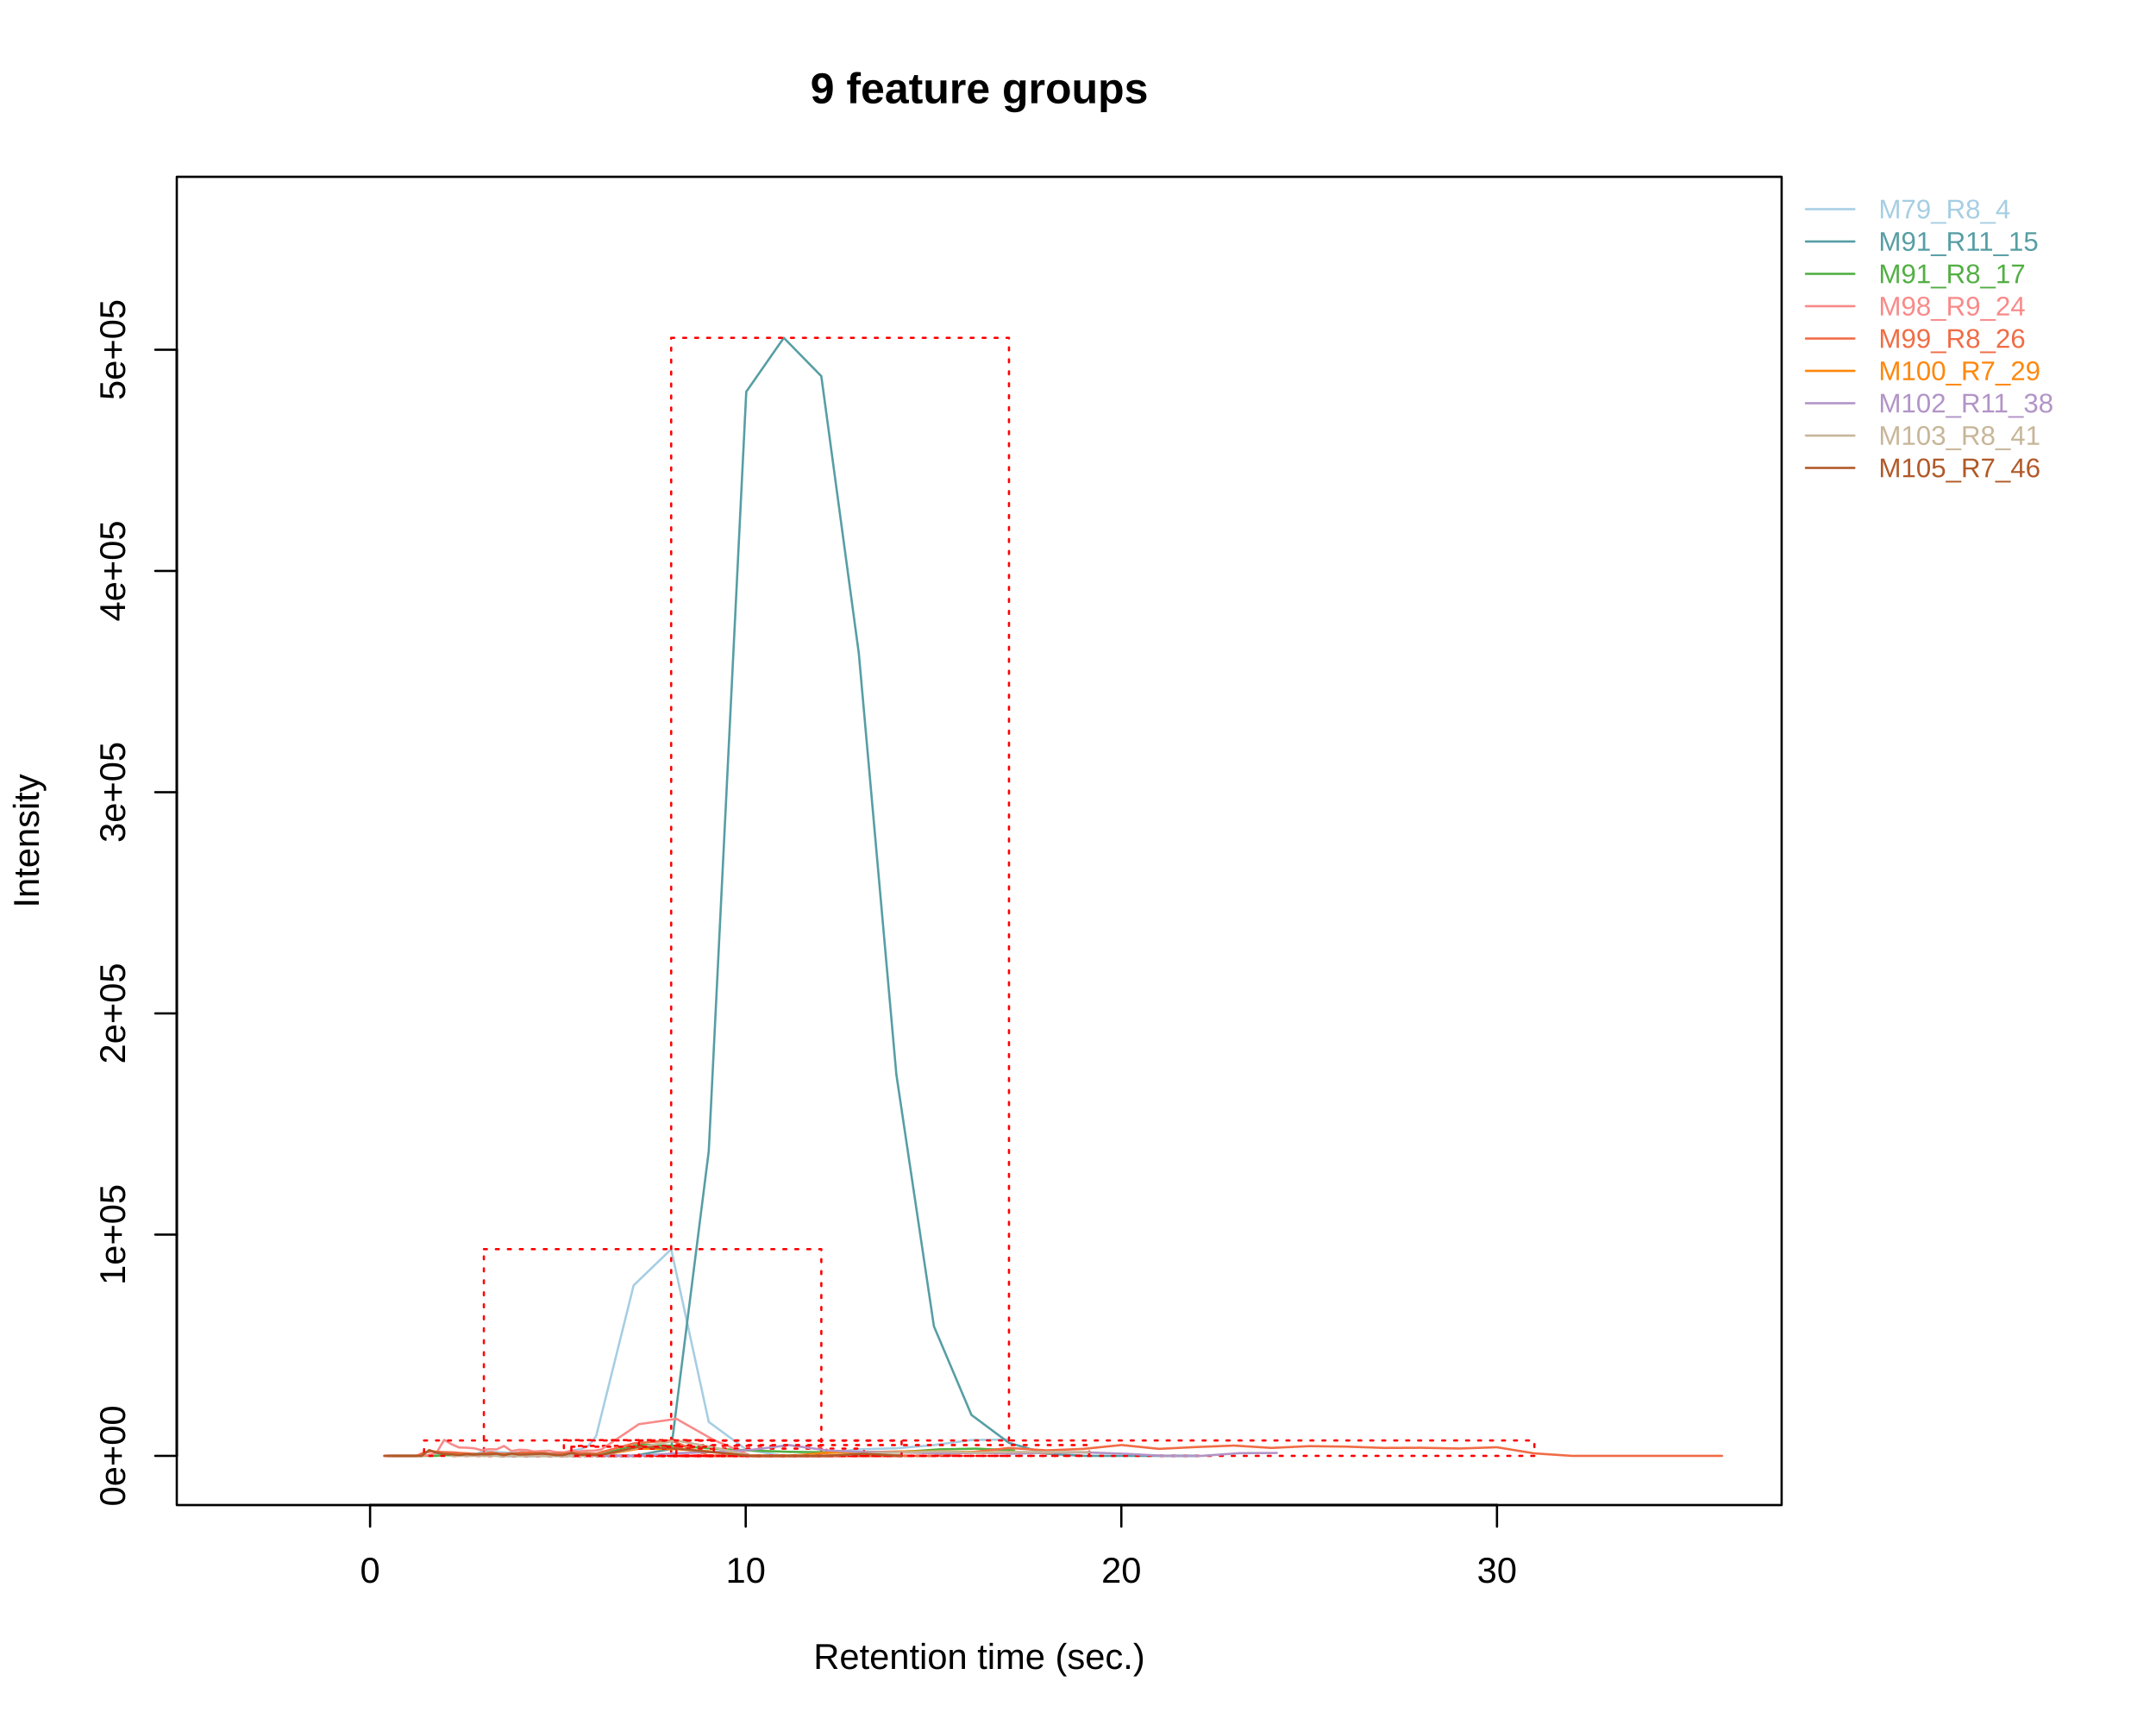
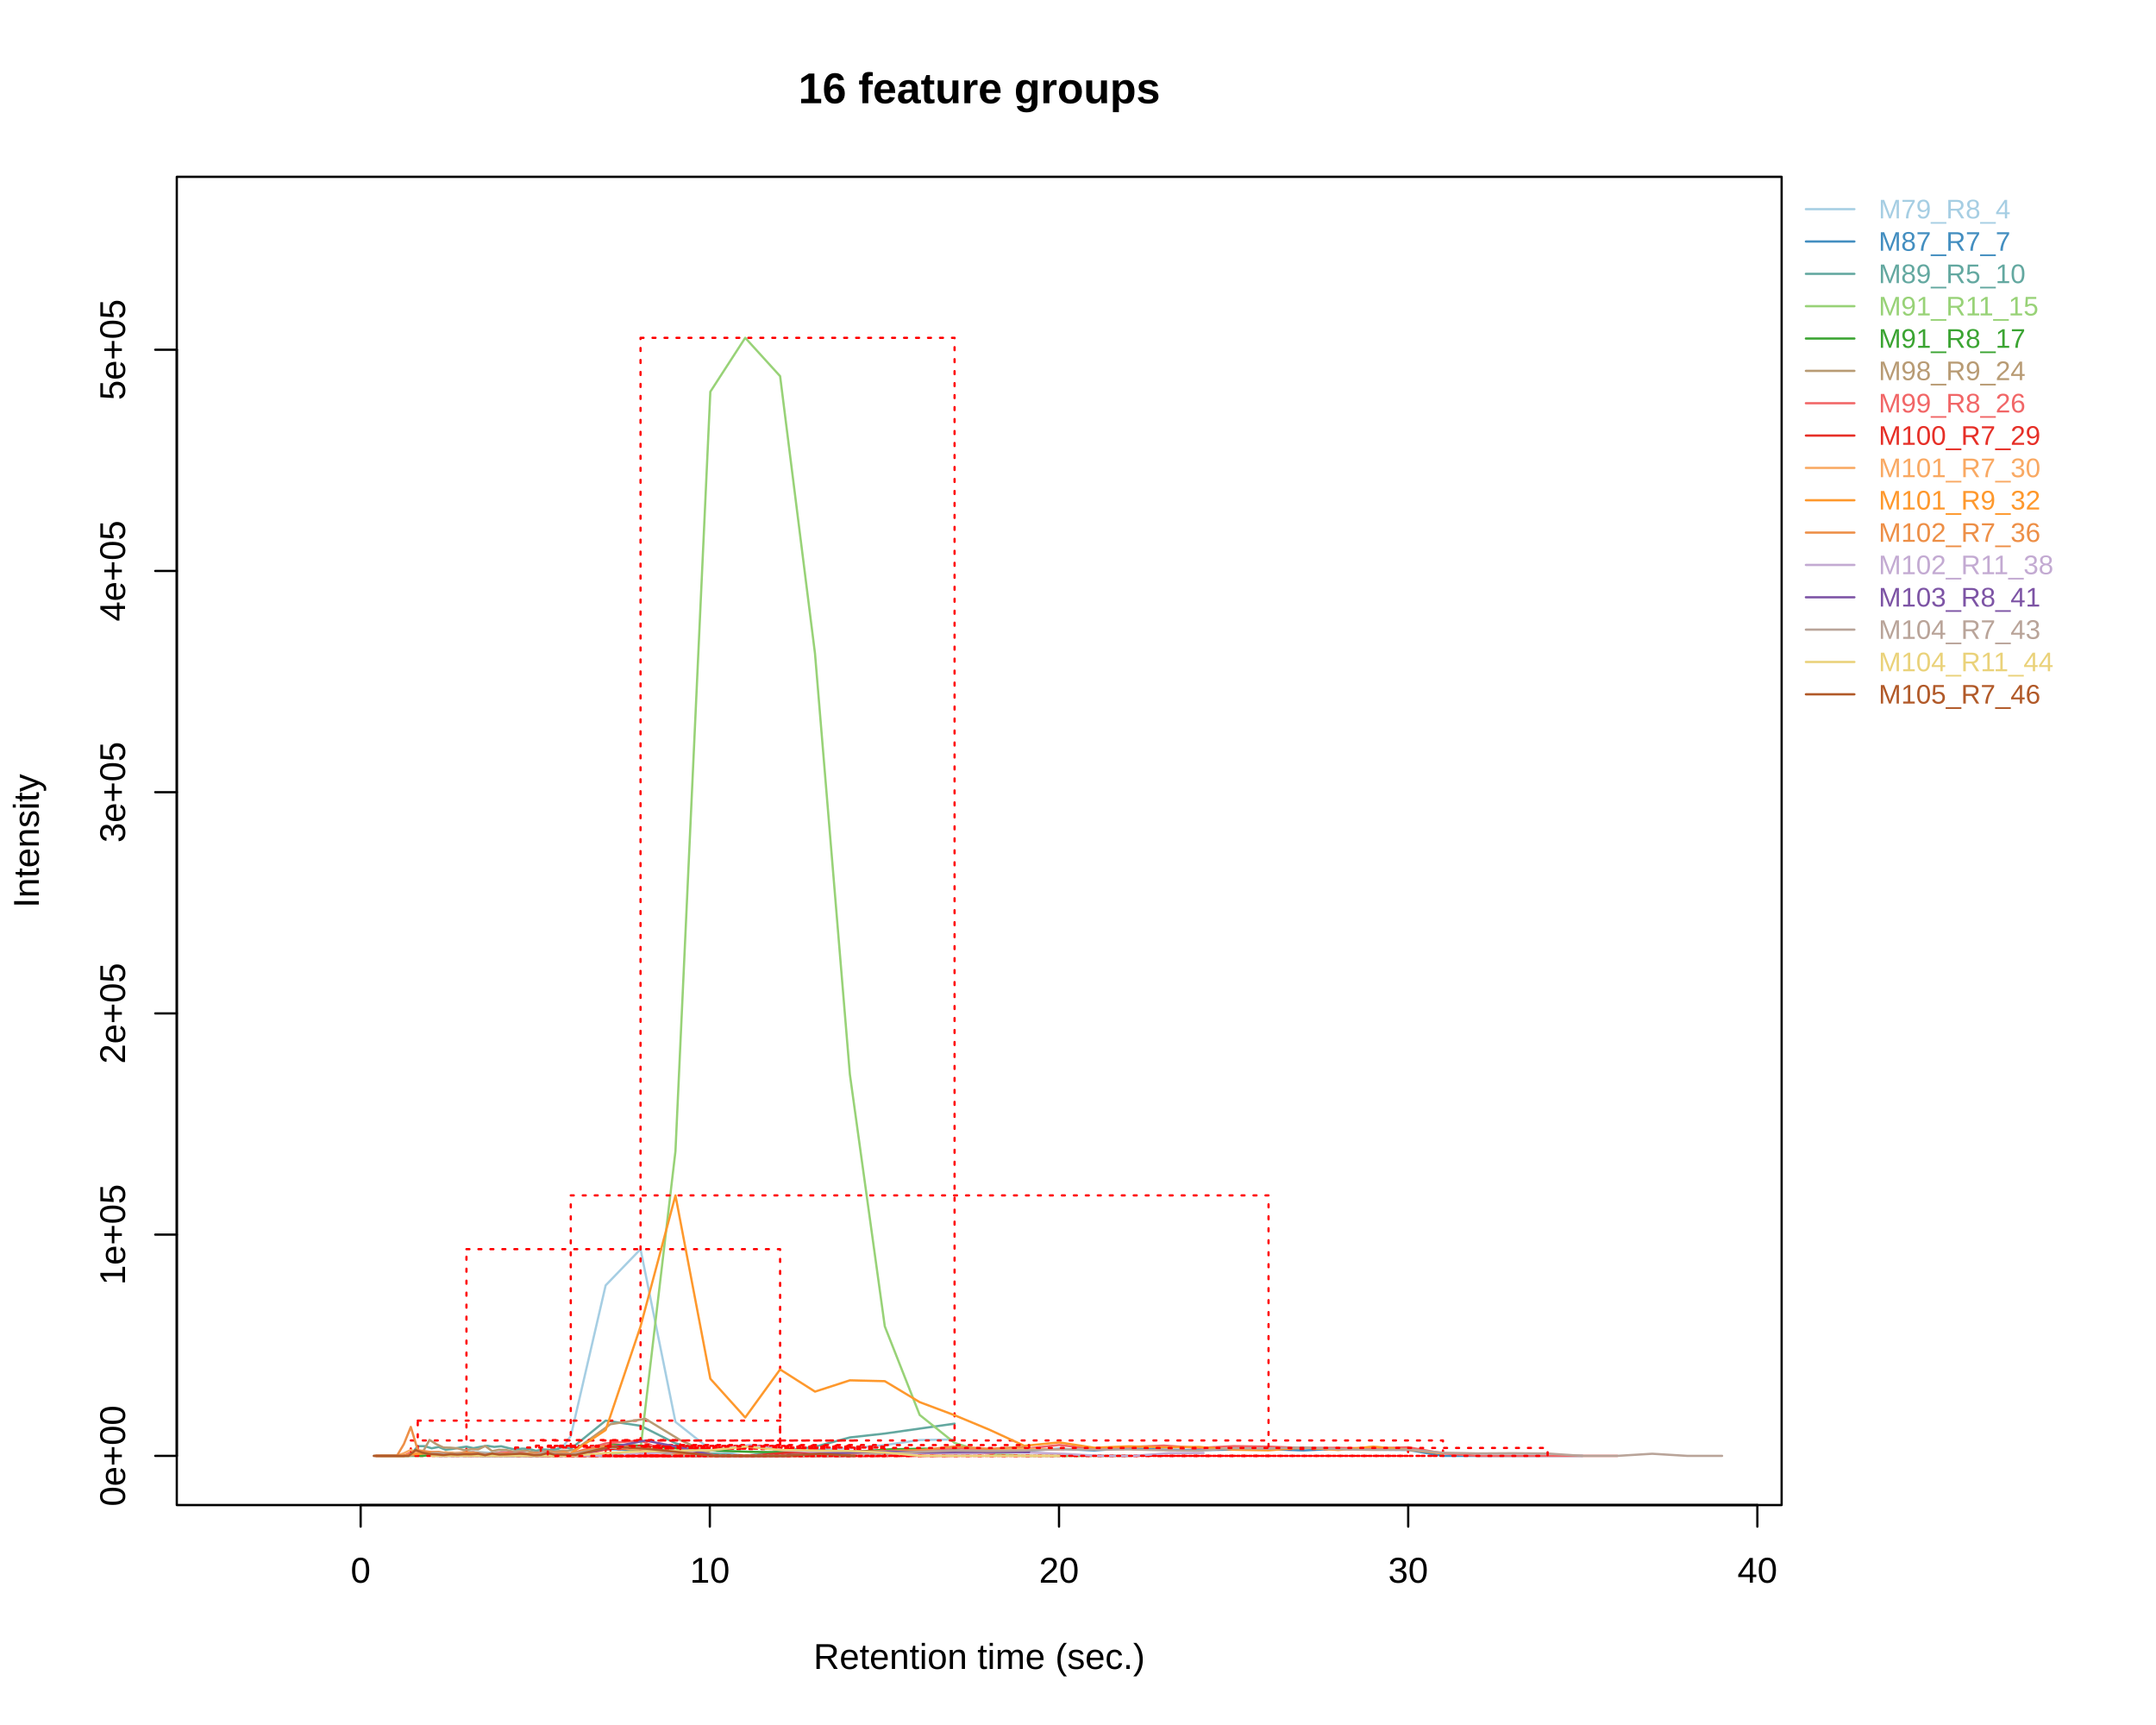
<svg xmlns="http://www.w3.org/2000/svg" viewBox="0 0 720.00 576.00">
  <defs>
    <style type="text/css">
    line, polyline, polygon, path, rect, circle {
      fill: none;
      stroke: #000000;
      stroke-linecap: round;
      stroke-linejoin: round;
      stroke-miterlimit: 10.00;
    }
  </style>
  </defs>
  <rect width="100%" height="100%" style="stroke: none; fill: #FFFFFF;" />
-   <line x1="123.59" y1="502.56" x2="499.92" y2="502.56" style="stroke-width: 0.75;" />
-   <line x1="123.59" y1="502.56" x2="123.59" y2="509.76" style="stroke-width: 0.75;" />
-   <line x1="249.03" y1="502.56" x2="249.03" y2="509.76" style="stroke-width: 0.75;" />
-   <line x1="374.47" y1="502.56" x2="374.47" y2="509.76" style="stroke-width: 0.75;" />
-   <line x1="499.92" y1="502.56" x2="499.92" y2="509.76" style="stroke-width: 0.75;" />
-   <text x="120.25" y="528.48" style="font-size: 12.00px; font-family: Liberation Sans;" textLength="6.67px" lengthAdjust="spacingAndGlyphs">0</text>
-   <text x="242.36" y="528.48" style="font-size: 12.00px; font-family: Liberation Sans;" textLength="13.34px" lengthAdjust="spacingAndGlyphs">10</text>
-   <text x="367.80" y="528.48" style="font-size: 12.00px; font-family: Liberation Sans;" textLength="13.34px" lengthAdjust="spacingAndGlyphs">20</text>
-   <text x="493.24" y="528.48" style="font-size: 12.00px; font-family: Liberation Sans;" textLength="13.34px" lengthAdjust="spacingAndGlyphs">30</text>
+   <line x1="120.44" y1="502.56" x2="586.87" y2="502.56" style="stroke-width: 0.75;" />
+   <line x1="120.44" y1="502.56" x2="120.44" y2="509.76" style="stroke-width: 0.75;" />
+   <line x1="237.05" y1="502.56" x2="237.05" y2="509.76" style="stroke-width: 0.75;" />
+   <line x1="353.66" y1="502.56" x2="353.66" y2="509.76" style="stroke-width: 0.75;" />
+   <line x1="470.27" y1="502.56" x2="470.27" y2="509.76" style="stroke-width: 0.75;" />
+   <line x1="586.87" y1="502.56" x2="586.87" y2="509.76" style="stroke-width: 0.75;" />
+   <text x="117.10" y="528.48" style="font-size: 12.00px; font-family: Liberation Sans;" textLength="6.67px" lengthAdjust="spacingAndGlyphs">0</text>
+   <text x="230.37" y="528.48" style="font-size: 12.00px; font-family: Liberation Sans;" textLength="13.34px" lengthAdjust="spacingAndGlyphs">10</text>
+   <text x="346.98" y="528.48" style="font-size: 12.00px; font-family: Liberation Sans;" textLength="13.34px" lengthAdjust="spacingAndGlyphs">20</text>
+   <text x="463.59" y="528.48" style="font-size: 12.00px; font-family: Liberation Sans;" textLength="13.34px" lengthAdjust="spacingAndGlyphs">30</text>
+   <text x="580.20" y="528.48" style="font-size: 12.00px; font-family: Liberation Sans;" textLength="13.34px" lengthAdjust="spacingAndGlyphs">40</text>
  <line x1="59.04" y1="486.13" x2="59.04" y2="116.78" style="stroke-width: 0.75;" />
  <line x1="59.04" y1="486.13" x2="51.84" y2="486.13" style="stroke-width: 0.75;" />
  <line x1="59.04" y1="412.26" x2="51.84" y2="412.26" style="stroke-width: 0.75;" />
  <line x1="59.04" y1="338.39" x2="51.84" y2="338.39" style="stroke-width: 0.75;" />
  <line x1="59.04" y1="264.52" x2="51.84" y2="264.52" style="stroke-width: 0.75;" />
  <line x1="59.04" y1="190.65" x2="51.84" y2="190.65" style="stroke-width: 0.75;" />
  <line x1="59.04" y1="116.78" x2="51.84" y2="116.78" style="stroke-width: 0.75;" />
  <text transform="translate(41.76,502.98) rotate(-90)" style="font-size: 12.00px; font-family: Liberation Sans;" textLength="33.70px" lengthAdjust="spacingAndGlyphs">0e+00</text>
  <text transform="translate(41.76,429.11) rotate(-90)" style="font-size: 12.00px; font-family: Liberation Sans;" textLength="33.70px" lengthAdjust="spacingAndGlyphs">1e+05</text>
  <text transform="translate(41.76,355.24) rotate(-90)" style="font-size: 12.00px; font-family: Liberation Sans;" textLength="33.70px" lengthAdjust="spacingAndGlyphs">2e+05</text>
  <text transform="translate(41.76,281.37) rotate(-90)" style="font-size: 12.00px; font-family: Liberation Sans;" textLength="33.70px" lengthAdjust="spacingAndGlyphs">3e+05</text>
  <text transform="translate(41.76,207.50) rotate(-90)" style="font-size: 12.00px; font-family: Liberation Sans;" textLength="33.70px" lengthAdjust="spacingAndGlyphs">4e+05</text>
  <text transform="translate(41.76,133.63) rotate(-90)" style="font-size: 12.00px; font-family: Liberation Sans;" textLength="33.70px" lengthAdjust="spacingAndGlyphs">5e+05</text>
  <polyline points="59.04,502.56 594.98,502.56 594.98,59.04 59.04,59.04 59.04,502.56 " style="stroke-width: 0.75;" />
  <defs>
    <clipPath id="cpMC4wMHw2MjUuMjJ8NTc2LjAwfDAuMDA=">
      <rect x="0.00" y="0.00" width="625.22" height="576.00" />
    </clipPath>
  </defs>
  <g clip-path="url(#cpMC4wMHw2MjUuMjJ8NTc2LjAwfDAuMDA=)">
-     <text x="270.63" y="34.47" style="font-size: 14.40px; font-weight: bold; font-family: Liberation Sans;" textLength="112.77px" lengthAdjust="spacingAndGlyphs">9 feature groups</text>
+     <text x="266.63" y="34.47" style="font-size: 14.40px; font-weight: bold; font-family: Liberation Sans;" textLength="120.77px" lengthAdjust="spacingAndGlyphs">16 feature groups</text>
  </g>
  <g clip-path="url(#cpMC4wMHw2MjUuMjJ8NTc2LjAwfDAuMDA=)">
    <text x="271.67" y="557.28" style="font-size: 12.00px; font-family: Liberation Sans;" textLength="110.69px" lengthAdjust="spacingAndGlyphs">Retention time (sec.)</text>
  </g>
  <g clip-path="url(#cpMC4wMHw2MjUuMjJ8NTc2LjAwfDAuMDA=)">
    <text transform="translate(12.96,303.14) rotate(-90)" style="font-size: 12.00px; font-family: Liberation Sans;" textLength="44.67px" lengthAdjust="spacingAndGlyphs">Intensity</text>
  </g>
  <defs>
    <clipPath id="cpNTkuMDR8NTk0Ljk4fDUwMi41Nnw1OS4wNA==">
      <rect x="59.04" y="59.04" width="535.94" height="443.52" />
    </clipPath>
  </defs>
-   <polyline points="129.12,486.13 139.12,486.13 141.61,485.86 144.11,485.78 146.60,485.77 149.10,485.72 151.61,485.95 154.11,485.56 156.60,485.87 159.10,485.42 161.59,484.53 164.10,484.85 166.60,484.91 169.10,485.03 171.59,485.19 174.09,484.83 176.60,485.01 179.09,485.19 181.59,484.98 184.09,485.42 186.58,485.46 189.08,485.06 191.58,484.25 194.08,483.87 196.58,482.68 199.08,479.55 211.61,429.20 224.14,417.12 236.69,474.80 249.22,484.03 261.75,486.13 274.28,485.33 286.81,483.94 299.34,483.61 311.89,482.53 324.42,480.85 336.95,480.65 " style="stroke-width: 0.75; stroke: #A6CEE3;" clip-path="url(#cpNTkuMDR8NTk0Ljk4fDUwMi41Nnw1OS4wNA==)" />
-   <rect x="161.59" y="417.12" width="112.69" height="69.01" style="stroke-width: 0.75; stroke: #FF0000; stroke-dasharray: 1.00,3.00;" clip-path="url(#cpNTkuMDR8NTk0Ljk4fDUwMi41Nnw1OS4wNA==)" />
-   <polyline points="161.59,486.13 164.10,485.98 166.60,486.13 194.08,486.13 196.58,485.98 199.08,486.13 211.61,486.13 224.14,483.83 236.69,384.39 249.22,130.80 261.75,112.80 274.28,125.61 286.81,218.23 299.34,358.76 311.89,442.89 324.42,472.47 336.95,481.80 349.48,485.40 362.02,486.13 399.61,486.13 " style="stroke-width: 0.75; stroke: #569EA4;" clip-path="url(#cpNTkuMDR8NTk0Ljk4fDUwMi41Nnw1OS4wNA==)" />
-   <rect x="224.14" y="112.80" width="112.81" height="373.33" style="stroke-width: 0.75; stroke: #FF0000; stroke-dasharray: 1.00,3.00;" clip-path="url(#cpNTkuMDR8NTk0Ljk4fDUwMi41Nnw1OS4wNA==)" />
-   <polyline points="130.84,486.13 145.83,486.13 148.34,485.88 150.83,485.91 153.33,485.75 155.82,485.87 158.32,485.47 160.82,485.65 163.31,485.82 165.82,485.90 168.32,485.72 170.81,485.46 173.32,485.77 175.82,485.57 178.32,485.60 180.81,485.71 183.32,485.55 185.82,485.62 188.31,485.44 190.81,485.48 193.31,485.35 195.80,485.18 198.30,485.40 200.80,485.50 213.34,482.40 225.87,482.80 238.40,483.75 250.95,484.37 263.48,484.78 276.01,484.94 288.54,484.95 301.08,484.85 313.61,483.96 326.14,483.73 338.68,484.29 " style="stroke-width: 0.75; stroke: #52AF43;" clip-path="url(#cpNTkuMDR8NTk0Ljk4fDUwMi41Nnw1OS4wNA==)" />
-   <rect x="193.31" y="482.80" width="82.71" height="3.33" style="stroke-width: 0.75; stroke: #FF0000; stroke-dasharray: 1.00,3.00;" clip-path="url(#cpNTkuMDR8NTk0Ljk4fDUwMi41Nnw1OS4wNA==)" />
-   <polyline points="128.34,486.13 140.83,486.13 143.33,485.92 145.83,485.01 148.34,480.80 150.83,482.26 153.33,483.35 155.82,483.40 158.32,483.61 160.82,484.23 163.31,483.91 165.82,483.97 168.32,482.83 170.81,484.54 173.32,484.09 175.82,484.17 178.32,484.67 180.81,484.53 183.32,484.42 185.82,484.91 188.31,484.98 190.81,484.39 193.31,484.72 195.80,484.37 198.30,484.42 200.80,484.01 213.34,475.56 225.87,473.76 238.40,480.87 250.95,486.13 301.08,486.13 " style="stroke-width: 0.75; stroke: #F88A89;" clip-path="url(#cpNTkuMDR8NTk0Ljk4fDUwMi41Nnw1OS4wNA==)" />
-   <rect x="188.31" y="480.87" width="50.09" height="5.26" style="stroke-width: 0.75; stroke: #FF0000; stroke-dasharray: 1.00,3.00;" clip-path="url(#cpNTkuMDR8NTk0Ljk4fDUwMi41Nnw1OS4wNA==)" />
-   <polyline points="129.12,486.13 139.12,486.13 141.61,485.00 144.11,484.65 146.60,484.83 149.10,484.91 151.61,484.99 154.11,485.19 156.60,485.31 159.10,485.58 161.59,485.32 164.10,484.94 166.60,485.42 169.10,485.44 171.59,485.34 174.09,484.98 176.60,485.00 179.09,485.11 181.59,485.11 184.09,485.49 186.58,485.25 189.08,485.32 191.58,485.07 194.08,485.30 196.58,485.29 199.08,485.38 211.61,481.98 224.14,480.99 236.69,486.13 311.89,486.13 324.42,484.91 336.95,483.50 349.48,484.30 362.02,483.79 374.55,482.51 387.08,483.80 399.61,483.18 412.14,482.70 424.67,483.48 437.22,482.89 449.75,483.05 462.28,483.48 474.81,483.43 487.35,483.67 499.88,483.26 512.41,485.30 524.94,486.13 575.07,486.13 " style="stroke-width: 0.75; stroke: #F06C45;" clip-path="url(#cpNTkuMDR8NTk0Ljk4fDUwMi41Nnw1OS4wNA==)" />
-   <rect x="141.61" y="480.99" width="370.80" height="5.15" style="stroke-width: 0.75; stroke: #FF0000; stroke-dasharray: 1.00,3.00;" clip-path="url(#cpNTkuMDR8NTk0Ljk4fDUwMi41Nnw1OS4wNA==)" />
-   <polyline points="150.83,485.73 153.33,485.76 155.82,485.90 158.32,485.86 160.82,485.93 163.31,485.83 165.82,485.76 168.32,485.73 170.81,485.89 173.32,485.82 175.82,485.99 178.32,485.92 180.81,485.91 183.32,486.13 185.82,485.91 188.31,485.99 190.81,486.00 193.31,486.13 195.80,485.98 198.30,485.84 200.80,485.92 213.34,483.72 225.87,483.91 238.40,484.71 250.95,486.13 263.48,486.13 276.01,485.13 288.54,484.90 301.08,484.65 313.61,484.62 326.14,484.92 338.68,484.95 351.22,485.26 " style="stroke-width: 0.75; stroke: #FE870D;" clip-path="url(#cpNTkuMDR8NTk0Ljk4fDUwMi41Nnw1OS4wNA==)" />
-   <rect x="213.34" y="483.72" width="75.20" height="2.41" style="stroke-width: 0.75; stroke: #FF0000; stroke-dasharray: 1.00,3.00;" clip-path="url(#cpNTkuMDR8NTk0Ljk4fDUwMi41Nnw1OS4wNA==)" />
-   <polyline points="163.31,485.96 165.82,485.93 168.32,486.13 170.81,486.13 173.32,485.85 175.82,486.13 178.32,486.13 180.81,486.00 183.32,486.13 185.82,485.86 188.31,485.89 190.81,485.92 193.31,485.97 195.80,486.13 198.30,485.91 200.80,485.98 213.34,486.13 225.87,485.26 238.40,484.80 250.95,484.13 263.48,482.53 276.01,484.30 288.54,484.88 301.08,484.95 313.61,485.32 326.14,485.10 338.68,485.43 351.22,485.06 363.75,485.01 376.28,485.47 388.81,486.13 401.34,486.13 413.89,485.24 426.41,485.16 " style="stroke-width: 0.75; stroke: #B294C7;" clip-path="url(#cpNTkuMDR8NTk0Ljk4fDUwMi41Nnw1OS4wNA==)" />
-   <rect x="225.87" y="482.53" width="137.87" height="3.60" style="stroke-width: 0.75; stroke: #FF0000; stroke-dasharray: 1.00,3.00;" clip-path="url(#cpNTkuMDR8NTk0Ljk4fDUwMi41Nnw1OS4wNA==)" />
-   <polyline points="150.83,486.13 190.81,486.13 193.31,485.96 195.80,486.13 198.30,485.89 200.80,485.86 213.34,483.29 225.87,481.02 238.40,483.34 250.95,486.13 276.01,486.13 288.54,485.39 301.08,485.02 313.61,484.68 326.14,485.06 338.68,484.85 351.22,484.86 363.75,484.88 " style="stroke-width: 0.75; stroke: #C7B699;" clip-path="url(#cpNTkuMDR8NTk0Ljk4fDUwMi41Nnw1OS4wNA==)" />
-   <rect x="213.34" y="481.02" width="87.74" height="5.12" style="stroke-width: 0.75; stroke: #FF0000; stroke-dasharray: 1.00,3.00;" clip-path="url(#cpNTkuMDR8NTk0Ljk4fDUwMi41Nnw1OS4wNA==)" />
-   <polyline points="128.34,486.13 140.83,486.13 143.33,484.20 145.83,485.07 148.34,485.53 150.83,485.64 153.33,485.85 155.82,485.60 158.32,485.72 160.82,485.59 163.31,485.62 165.82,485.43 168.32,485.89 170.81,485.36 173.32,485.70 175.82,485.64 178.32,485.52 180.81,485.41 183.32,485.56 185.82,485.91 188.31,485.82 190.81,485.16 193.31,485.77 195.80,485.73 198.30,485.78 200.80,485.82 213.34,483.08 225.87,483.70 238.40,484.95 250.95,486.13 276.01,486.13 288.54,485.43 301.08,486.13 " style="stroke-width: 0.75; stroke: #B15928;" clip-path="url(#cpNTkuMDR8NTk0Ljk4fDUwMi41Nnw1OS4wNA==)" />
-   <rect x="190.81" y="483.08" width="47.59" height="3.05" style="stroke-width: 0.75; stroke: #FF0000; stroke-dasharray: 1.00,3.00;" clip-path="url(#cpNTkuMDR8NTk0Ljk4fDUwMi41Nnw1OS4wNA==)" />
+   <polyline points="125.58,486.13 134.87,486.13 137.19,485.86 139.51,485.78 141.84,485.77 144.16,485.72 146.49,485.95 148.81,485.56 151.13,485.87 153.45,485.42 155.77,484.53 158.10,484.85 160.42,484.91 162.74,485.03 165.06,485.19 167.38,484.83 169.72,485.01 172.04,485.19 174.36,484.98 176.68,485.42 179.00,485.46 181.32,485.06 183.64,484.25 185.97,483.87 188.29,482.68 190.61,479.55 202.26,429.20 213.91,417.12 225.57,474.80 237.22,484.03 248.87,486.13 260.52,485.33 272.17,483.94 283.82,483.61 295.48,482.53 307.13,480.85 318.78,480.65 " style="stroke-width: 0.75; stroke: #A6CEE3;" clip-path="url(#cpNTkuMDR8NTk0Ljk4fDUwMi41Nnw1OS4wNA==)" />
+   <rect x="155.77" y="417.12" width="104.75" height="69.01" style="stroke-width: 0.75; stroke: #FF0000; stroke-dasharray: 1.00,3.00;" clip-path="url(#cpNTkuMDR8NTk0Ljk4fDUwMi41Nnw1OS4wNA==)" />
+   <polyline points="144.16,485.50 146.49,485.72 148.81,485.39 151.13,485.75 153.45,485.77 155.77,485.57 158.10,485.87 160.42,485.48 162.74,485.53 165.06,485.65 167.38,485.46 169.72,485.58 172.04,485.56 174.36,485.60 176.68,485.79 179.00,485.78 181.32,485.57 183.64,485.68 185.97,485.83 188.29,485.79 190.61,485.73 202.26,483.85 213.91,484.21 225.57,485.14 237.22,485.47 248.87,486.13 260.52,486.13 272.17,484.19 283.82,484.79 295.48,484.19 307.13,484.17 318.78,484.51 330.43,484.53 342.08,484.45 353.73,483.77 365.38,484.31 377.02,483.57 388.67,484.05 400.32,484.21 411.98,484.04 423.63,483.90 435.28,484.32 446.93,483.75 458.58,484.04 470.23,484.15 481.88,486.13 528.48,486.13 " style="stroke-width: 0.75; stroke: #438EC0;" clip-path="url(#cpNTkuMDR8NTk0Ljk4fDUwMi41Nnw1OS4wNA==)" />
+   <rect x="202.26" y="483.85" width="267.97" height="2.28" style="stroke-width: 0.75; stroke: #FF0000; stroke-dasharray: 1.00,3.00;" clip-path="url(#cpNTkuMDR8NTk0Ljk4fDUwMi41Nnw1OS4wNA==)" />
+   <polyline points="125.58,486.13 134.87,486.13 137.19,485.77 139.51,482.88 141.84,482.89 144.16,483.61 146.49,483.16 148.81,484.09 151.13,483.84 153.45,483.38 155.77,483.05 158.10,483.57 160.42,483.12 162.74,482.78 165.06,483.14 167.38,482.92 169.72,483.51 172.04,484.01 174.36,483.71 176.68,483.82 179.00,484.45 181.32,483.99 183.64,484.13 185.97,483.93 188.29,483.06 190.61,483.80 202.26,474.36 213.91,476.08 225.57,481.93 237.22,485.30 248.87,486.13 260.52,484.62 272.17,483.11 283.82,479.98 295.48,478.68 307.13,477.03 318.78,475.38 " style="stroke-width: 0.75; stroke: #63A8A0;" clip-path="url(#cpNTkuMDR8NTk0Ljk4fDUwMi41Nnw1OS4wNA==)" />
+   <rect x="139.51" y="474.36" width="121.01" height="11.77" style="stroke-width: 0.75; stroke: #FF0000; stroke-dasharray: 1.00,3.00;" clip-path="url(#cpNTkuMDR8NTk0Ljk4fDUwMi41Nnw1OS4wNA==)" />
+   <polyline points="155.77,486.13 158.10,485.98 160.42,486.13 185.97,486.13 188.29,485.98 190.61,486.13 202.26,486.13 213.91,483.83 225.57,384.39 237.22,130.80 248.87,112.80 260.52,125.61 272.17,218.23 283.82,358.76 295.48,442.89 307.13,472.47 318.78,481.80 330.43,485.40 342.08,486.13 377.02,486.13 " style="stroke-width: 0.75; stroke: #98D277;" clip-path="url(#cpNTkuMDR8NTk0Ljk4fDUwMi41Nnw1OS4wNA==)" />
+   <rect x="213.91" y="112.80" width="104.87" height="373.33" style="stroke-width: 0.75; stroke: #FF0000; stroke-dasharray: 1.00,3.00;" clip-path="url(#cpNTkuMDR8NTk0Ljk4fDUwMi41Nnw1OS4wNA==)" />
+   <polyline points="127.18,486.13 141.11,486.13 143.44,485.88 145.77,485.91 148.09,485.75 150.41,485.87 152.73,485.47 155.05,485.65 157.37,485.82 159.70,485.90 162.02,485.72 164.34,485.46 166.67,485.77 168.99,485.57 171.31,485.60 173.63,485.71 175.97,485.55 178.29,485.62 180.61,485.44 182.93,485.48 185.25,485.35 187.57,485.18 189.89,485.40 192.21,485.50 203.87,482.40 215.52,482.80 227.17,483.75 238.83,484.37 250.48,484.78 262.13,484.94 273.78,484.95 285.43,484.85 297.08,483.96 308.73,483.73 320.39,484.29 " style="stroke-width: 0.75; stroke: #3BA432;" clip-path="url(#cpNTkuMDR8NTk0Ljk4fDUwMi41Nnw1OS4wNA==)" />
+   <rect x="185.25" y="482.80" width="76.88" height="3.33" style="stroke-width: 0.75; stroke: #FF0000; stroke-dasharray: 1.00,3.00;" clip-path="url(#cpNTkuMDR8NTk0Ljk4fDUwMi41Nnw1OS4wNA==)" />
+   <polyline points="124.86,486.13 136.47,486.13 138.79,485.92 141.11,485.01 143.44,480.80 145.77,482.26 148.09,483.35 150.41,483.40 152.73,483.61 155.05,484.23 157.37,483.91 159.70,483.97 162.02,482.83 164.34,484.54 166.67,484.09 168.99,484.17 171.31,484.67 173.63,484.53 175.97,484.42 178.29,484.91 180.61,484.98 182.93,484.39 185.25,484.72 187.57,484.37 189.89,484.42 192.21,484.01 203.87,475.56 215.52,473.76 227.17,480.87 238.83,486.13 285.43,486.13 " style="stroke-width: 0.75; stroke: #B89B74;" clip-path="url(#cpNTkuMDR8NTk0Ljk4fDUwMi41Nnw1OS4wNA==)" />
+   <rect x="180.61" y="480.87" width="46.56" height="5.26" style="stroke-width: 0.75; stroke: #FF0000; stroke-dasharray: 1.00,3.00;" clip-path="url(#cpNTkuMDR8NTk0Ljk4fDUwMi41Nnw1OS4wNA==)" />
+   <polyline points="125.58,486.13 134.87,486.13 137.19,485.00 139.51,484.65 141.84,484.83 144.16,484.91 146.49,484.99 148.81,485.19 151.13,485.31 153.45,485.58 155.77,485.32 158.10,484.94 160.42,485.42 162.74,485.44 165.06,485.34 167.38,484.98 169.72,485.00 172.04,485.11 174.36,485.11 176.68,485.49 179.00,485.25 181.32,485.32 183.64,485.07 185.97,485.30 188.29,485.29 190.61,485.38 202.26,481.98 213.91,480.99 225.57,486.13 295.48,486.13 307.13,484.91 318.78,483.50 330.43,484.30 342.08,483.79 353.73,482.51 365.38,483.80 377.02,483.18 388.67,482.70 400.32,483.48 411.98,482.89 423.63,483.05 435.28,483.48 446.93,483.43 458.58,483.67 470.23,483.26 481.88,485.30 493.53,486.13 540.13,486.13 " style="stroke-width: 0.75; stroke: #F16667;" clip-path="url(#cpNTkuMDR8NTk0Ljk4fDUwMi41Nnw1OS4wNA==)" />
+   <rect x="137.19" y="480.99" width="344.69" height="5.15" style="stroke-width: 0.75; stroke: #FF0000; stroke-dasharray: 1.00,3.00;" clip-path="url(#cpNTkuMDR8NTk0Ljk4fDUwMi41Nnw1OS4wNA==)" />
+   <polyline points="145.77,485.73 148.09,485.76 150.41,485.90 152.73,485.86 155.05,485.93 157.37,485.83 159.70,485.76 162.02,485.73 164.34,485.89 166.67,485.82 168.99,485.99 171.31,485.92 173.63,485.91 175.97,486.13 178.29,485.91 180.61,485.99 182.93,486.00 185.25,486.13 187.57,485.98 189.89,485.84 192.21,485.92 203.87,483.72 215.52,483.91 227.17,484.71 238.83,486.13 250.48,486.13 262.13,485.13 273.78,484.90 285.43,484.65 297.08,484.62 308.73,484.92 320.39,484.95 332.04,485.26 " style="stroke-width: 0.75; stroke: #E62F27;" clip-path="url(#cpNTkuMDR8NTk0Ljk4fDUwMi41Nnw1OS4wNA==)" />
+   <rect x="203.87" y="483.72" width="69.91" height="2.41" style="stroke-width: 0.75; stroke: #FF0000; stroke-dasharray: 1.00,3.00;" clip-path="url(#cpNTkuMDR8NTk0Ljk4fDUwMi41Nnw1OS4wNA==)" />
+   <polyline points="125.58,486.13 132.55,486.13 134.87,485.26 137.19,484.14 139.51,485.22 141.84,485.18 144.16,485.16 146.49,485.75 148.81,484.92 151.13,485.35 153.45,485.54 155.77,485.13 158.10,485.16 160.42,485.43 162.74,485.51 165.06,485.48 167.38,485.68 169.72,485.67 172.04,485.22 174.36,485.57 176.68,485.46 179.00,485.68 181.32,485.43 183.64,485.26 185.97,485.60 188.29,485.44 190.61,485.36 202.26,483.36 213.91,483.88 225.57,485.43 237.22,486.13 260.52,486.13 272.17,485.48 283.82,485.29 295.48,484.81 307.13,484.69 318.78,484.40 330.43,484.39 342.08,483.75 353.73,484.03 " style="stroke-width: 0.75; stroke: #F9A963;" clip-path="url(#cpNTkuMDR8NTk0Ljk4fDUwMi41Nnw1OS4wNA==)" />
+   <rect x="172.04" y="483.36" width="123.44" height="2.77" style="stroke-width: 0.75; stroke: #FF0000; stroke-dasharray: 1.00,3.00;" clip-path="url(#cpNTkuMDR8NTk0Ljk4fDUwMi41Nnw1OS4wNA==)" />
+   <polyline points="132.55,486.13 134.87,486.13 137.19,485.62 139.51,485.54 141.84,485.28 144.16,485.32 146.49,485.76 148.81,485.53 151.13,485.17 153.45,485.87 155.77,485.82 158.10,485.96 160.42,485.88 162.74,485.60 165.06,485.63 167.38,485.94 169.72,485.73 172.04,485.78 174.36,485.71 176.68,485.83 179.00,485.67 181.32,485.70 183.64,485.98 185.97,485.65 188.29,485.77 190.61,485.31 202.26,477.51 213.91,442.91 225.57,399.16 237.22,460.38 248.87,473.32 260.52,457.27 272.17,464.68 283.82,460.91 295.48,461.19 307.13,468.19 318.78,472.56 330.43,477.41 342.08,482.78 353.73,481.64 365.38,483.41 377.02,482.95 388.67,483.28 400.32,483.13 411.98,484.08 423.63,484.29 435.28,483.35 446.93,484.17 458.58,483.05 470.23,484.06 481.88,485.33 " style="stroke-width: 0.75; stroke: #FE982C;" clip-path="url(#cpNTkuMDR8NTk0Ljk4fDUwMi41Nnw1OS4wNA==)" />
+   <rect x="190.61" y="399.16" width="233.02" height="86.98" style="stroke-width: 0.75; stroke: #FF0000; stroke-dasharray: 1.00,3.00;" clip-path="url(#cpNTkuMDR8NTk0Ljk4fDUwMi41Nnw1OS4wNA==)" />
+   <polyline points="125.58,486.13 132.55,486.13 134.87,482.21 137.19,476.47 139.51,484.24 141.84,484.57 144.16,484.90 146.49,484.81 148.81,485.17 151.13,485.22 153.45,485.12 155.77,484.89 158.10,485.06 160.42,485.22 162.74,485.36 165.06,485.52 167.38,485.35 169.72,485.46 172.04,485.25 174.36,485.62 176.68,485.30 179.00,485.39 181.32,485.29 183.64,484.93 185.97,485.20 188.29,484.81 190.61,485.44 202.26,482.74 213.91,483.30 225.57,485.30 237.22,486.13 272.17,486.13 283.82,485.07 295.48,484.50 307.13,484.22 318.78,483.01 330.43,483.78 342.08,483.09 " style="stroke-width: 0.75; stroke: #ED8F47;" clip-path="url(#cpNTkuMDR8NTk0Ljk4fDUwMi41Nnw1OS4wNA==)" />
+   <rect x="179.00" y="482.74" width="104.82" height="3.40" style="stroke-width: 0.75; stroke: #FF0000; stroke-dasharray: 1.00,3.00;" clip-path="url(#cpNTkuMDR8NTk0Ljk4fDUwMi41Nnw1OS4wNA==)" />
+   <polyline points="157.37,485.96 159.70,485.93 162.02,486.13 164.34,486.13 166.67,485.85 168.99,486.13 171.31,486.13 173.63,486.00 175.97,486.13 178.29,485.86 180.61,485.89 182.93,485.92 185.25,485.97 187.57,486.13 189.89,485.91 192.21,485.98 203.87,486.13 215.52,485.26 227.17,484.80 238.83,484.13 250.48,482.53 262.13,484.30 273.78,484.88 285.43,484.95 297.08,485.32 308.73,485.10 320.39,485.43 332.04,485.06 343.69,485.01 355.34,485.47 366.98,486.13 378.63,486.13 390.29,485.24 401.93,485.16 " style="stroke-width: 0.75; stroke: #C3AAD2;" clip-path="url(#cpNTkuMDR8NTk0Ljk4fDUwMi41Nnw1OS4wNA==)" />
+   <rect x="215.52" y="482.53" width="128.17" height="3.60" style="stroke-width: 0.75; stroke: #FF0000; stroke-dasharray: 1.00,3.00;" clip-path="url(#cpNTkuMDR8NTk0Ljk4fDUwMi41Nnw1OS4wNA==)" />
+   <polyline points="145.77,486.13 182.93,486.13 185.25,485.96 187.57,486.13 189.89,485.89 192.21,485.86 203.87,483.29 215.52,481.02 227.17,483.34 238.83,486.13 262.13,486.13 273.78,485.39 285.43,485.02 297.08,484.68 308.73,485.06 320.39,484.85 332.04,484.86 343.69,484.88 " style="stroke-width: 0.75; stroke: #7D54A5;" clip-path="url(#cpNTkuMDR8NTk0Ljk4fDUwMi41Nnw1OS4wNA==)" />
+   <rect x="203.87" y="481.02" width="81.56" height="5.12" style="stroke-width: 0.75; stroke: #FF0000; stroke-dasharray: 1.00,3.00;" clip-path="url(#cpNTkuMDR8NTk0Ljk4fDUwMi41Nnw1OS4wNA==)" />
+   <polyline points="144.16,485.30 146.49,485.20 148.81,485.43 151.13,485.48 153.45,485.37 155.77,485.68 158.10,485.54 160.42,485.26 162.74,485.42 165.06,485.49 167.38,485.49 169.72,485.72 172.04,485.08 174.36,485.54 176.68,485.61 179.00,485.91 181.32,485.00 183.64,485.19 185.97,485.52 188.29,485.52 190.61,485.63 202.26,483.49 213.91,483.35 225.57,486.13 283.82,486.13 295.48,485.42 307.13,484.76 318.78,484.35 330.43,484.51 342.08,484.33 353.73,483.93 365.38,484.04 377.02,483.98 388.67,484.26 400.32,484.38 411.98,483.58 423.63,483.72 435.28,483.30 446.93,483.91 458.58,484.14 470.23,484.01 481.88,485.09 493.53,485.32 505.18,485.25 516.83,485.35 528.48,486.13 540.13,486.13 551.78,485.43 563.44,486.13 575.09,486.13 " style="stroke-width: 0.75; stroke: #B9A499;" clip-path="url(#cpNTkuMDR8NTk0Ljk4fDUwMi41Nnw1OS4wNA==)" />
+   <rect x="202.26" y="483.49" width="314.57" height="2.65" style="stroke-width: 0.75; stroke: #FF0000; stroke-dasharray: 1.00,3.00;" clip-path="url(#cpNTkuMDR8NTk0Ljk4fDUwMi41Nnw1OS4wNA==)" />
+   <polyline points="144.16,486.13 190.61,486.13 202.26,485.17 213.91,484.69 225.57,484.35 237.22,484.27 248.87,483.03 260.52,484.16 272.17,484.35 283.82,484.50 295.48,484.99 307.13,486.13 353.73,486.13 " style="stroke-width: 0.75; stroke: #EAD27A;" clip-path="url(#cpNTkuMDR8NTk0Ljk4fDUwMi41Nnw1OS4wNA==)" />
+   <rect x="202.26" y="483.03" width="93.22" height="3.10" style="stroke-width: 0.75; stroke: #FF0000; stroke-dasharray: 1.00,3.00;" clip-path="url(#cpNTkuMDR8NTk0Ljk4fDUwMi41Nnw1OS4wNA==)" />
+   <polyline points="124.86,486.13 136.47,486.13 138.79,484.20 141.11,485.07 143.44,485.53 145.77,485.64 148.09,485.85 150.41,485.60 152.73,485.72 155.05,485.59 157.37,485.62 159.70,485.43 162.02,485.89 164.34,485.36 166.67,485.70 168.99,485.64 171.31,485.52 173.63,485.41 175.97,485.56 178.29,485.91 180.61,485.82 182.93,485.16 185.25,485.77 187.57,485.73 189.89,485.78 192.21,485.82 203.87,483.08 215.52,483.70 227.17,484.95 238.83,486.13 262.13,486.13 273.78,485.43 285.43,486.13 " style="stroke-width: 0.75; stroke: #B15928;" clip-path="url(#cpNTkuMDR8NTk0Ljk4fDUwMi41Nnw1OS4wNA==)" />
+   <rect x="182.93" y="483.08" width="44.24" height="3.05" style="stroke-width: 0.75; stroke: #FF0000; stroke-dasharray: 1.00,3.00;" clip-path="url(#cpNTkuMDR8NTk0Ljk4fDUwMi41Nnw1OS4wNA==)" />
  <defs>
    <clipPath id="cpMC4wMHw3MjAuMDB8NTc2LjAwfDAuMDA=">
      <rect x="0.00" y="0.00" width="720.00" height="576.00" />
    </clipPath>
  </defs>
  <line x1="603.08" y1="69.84" x2="619.28" y2="69.84" style="stroke-width: 0.75; stroke: #A6CEE3;" clip-path="url(#cpMC4wMHw3MjAuMDB8NTc2LjAwfDAuMDA=)" />
-   <line x1="603.08" y1="80.64" x2="619.28" y2="80.64" style="stroke-width: 0.75; stroke: #569EA4;" clip-path="url(#cpMC4wMHw3MjAuMDB8NTc2LjAwfDAuMDA=)" />
-   <line x1="603.08" y1="91.44" x2="619.28" y2="91.44" style="stroke-width: 0.75; stroke: #52AF43;" clip-path="url(#cpMC4wMHw3MjAuMDB8NTc2LjAwfDAuMDA=)" />
-   <line x1="603.08" y1="102.24" x2="619.28" y2="102.24" style="stroke-width: 0.75; stroke: #F88A89;" clip-path="url(#cpMC4wMHw3MjAuMDB8NTc2LjAwfDAuMDA=)" />
-   <line x1="603.08" y1="113.04" x2="619.28" y2="113.04" style="stroke-width: 0.75; stroke: #F06C45;" clip-path="url(#cpMC4wMHw3MjAuMDB8NTc2LjAwfDAuMDA=)" />
-   <line x1="603.08" y1="123.84" x2="619.28" y2="123.84" style="stroke-width: 0.75; stroke: #FE870D;" clip-path="url(#cpMC4wMHw3MjAuMDB8NTc2LjAwfDAuMDA=)" />
-   <line x1="603.08" y1="134.64" x2="619.28" y2="134.64" style="stroke-width: 0.75; stroke: #B294C7;" clip-path="url(#cpMC4wMHw3MjAuMDB8NTc2LjAwfDAuMDA=)" />
-   <line x1="603.08" y1="145.44" x2="619.28" y2="145.44" style="stroke-width: 0.75; stroke: #C7B699;" clip-path="url(#cpMC4wMHw3MjAuMDB8NTc2LjAwfDAuMDA=)" />
-   <line x1="603.08" y1="156.24" x2="619.28" y2="156.24" style="stroke-width: 0.75; stroke: #B15928;" clip-path="url(#cpMC4wMHw3MjAuMDB8NTc2LjAwfDAuMDA=)" />
+   <line x1="603.08" y1="80.64" x2="619.28" y2="80.64" style="stroke-width: 0.75; stroke: #438EC0;" clip-path="url(#cpMC4wMHw3MjAuMDB8NTc2LjAwfDAuMDA=)" />
+   <line x1="603.08" y1="91.44" x2="619.28" y2="91.44" style="stroke-width: 0.75; stroke: #63A8A0;" clip-path="url(#cpMC4wMHw3MjAuMDB8NTc2LjAwfDAuMDA=)" />
+   <line x1="603.08" y1="102.24" x2="619.28" y2="102.24" style="stroke-width: 0.75; stroke: #98D277;" clip-path="url(#cpMC4wMHw3MjAuMDB8NTc2LjAwfDAuMDA=)" />
+   <line x1="603.08" y1="113.04" x2="619.28" y2="113.04" style="stroke-width: 0.75; stroke: #3BA432;" clip-path="url(#cpMC4wMHw3MjAuMDB8NTc2LjAwfDAuMDA=)" />
+   <line x1="603.08" y1="123.84" x2="619.28" y2="123.84" style="stroke-width: 0.75; stroke: #B89B74;" clip-path="url(#cpMC4wMHw3MjAuMDB8NTc2LjAwfDAuMDA=)" />
+   <line x1="603.08" y1="134.64" x2="619.28" y2="134.64" style="stroke-width: 0.75; stroke: #F16667;" clip-path="url(#cpMC4wMHw3MjAuMDB8NTc2LjAwfDAuMDA=)" />
+   <line x1="603.08" y1="145.44" x2="619.28" y2="145.44" style="stroke-width: 0.75; stroke: #E62F27;" clip-path="url(#cpMC4wMHw3MjAuMDB8NTc2LjAwfDAuMDA=)" />
+   <line x1="603.08" y1="156.24" x2="619.28" y2="156.24" style="stroke-width: 0.75; stroke: #F9A963;" clip-path="url(#cpMC4wMHw3MjAuMDB8NTc2LjAwfDAuMDA=)" />
+   <line x1="603.08" y1="167.04" x2="619.28" y2="167.04" style="stroke-width: 0.75; stroke: #FE982C;" clip-path="url(#cpMC4wMHw3MjAuMDB8NTc2LjAwfDAuMDA=)" />
+   <line x1="603.08" y1="177.84" x2="619.28" y2="177.84" style="stroke-width: 0.75; stroke: #ED8F47;" clip-path="url(#cpMC4wMHw3MjAuMDB8NTc2LjAwfDAuMDA=)" />
+   <line x1="603.08" y1="188.64" x2="619.28" y2="188.64" style="stroke-width: 0.75; stroke: #C3AAD2;" clip-path="url(#cpMC4wMHw3MjAuMDB8NTc2LjAwfDAuMDA=)" />
+   <line x1="603.08" y1="199.44" x2="619.28" y2="199.44" style="stroke-width: 0.75; stroke: #7D54A5;" clip-path="url(#cpMC4wMHw3MjAuMDB8NTc2LjAwfDAuMDA=)" />
+   <line x1="603.08" y1="210.24" x2="619.28" y2="210.24" style="stroke-width: 0.75; stroke: #B9A499;" clip-path="url(#cpMC4wMHw3MjAuMDB8NTc2LjAwfDAuMDA=)" />
+   <line x1="603.08" y1="221.04" x2="619.28" y2="221.04" style="stroke-width: 0.75; stroke: #EAD27A;" clip-path="url(#cpMC4wMHw3MjAuMDB8NTc2LjAwfDAuMDA=)" />
+   <line x1="603.08" y1="231.84" x2="619.28" y2="231.84" style="stroke-width: 0.75; stroke: #B15928;" clip-path="url(#cpMC4wMHw3MjAuMDB8NTc2LjAwfDAuMDA=)" />
  <g clip-path="url(#cpMC4wMHw3MjAuMDB8NTc2LjAwfDAuMDA=)">
    <text x="627.38" y="72.93" style="font-size: 9.00px; fill: #A6CEE3; font-family: Liberation Sans;" textLength="44.00px" lengthAdjust="spacingAndGlyphs">M79_R8_4</text>
  </g>
  <g clip-path="url(#cpMC4wMHw3MjAuMDB8NTc2LjAwfDAuMDA=)">
-     <text x="627.38" y="83.73" style="font-size: 9.00px; fill: #569EA4; font-family: Liberation Sans;" textLength="53.33px" lengthAdjust="spacingAndGlyphs">M91_R11_15</text>
+     <text x="627.38" y="83.73" style="font-size: 9.00px; fill: #438EC0; font-family: Liberation Sans;" textLength="44.00px" lengthAdjust="spacingAndGlyphs">M87_R7_7</text>
  </g>
  <g clip-path="url(#cpMC4wMHw3MjAuMDB8NTc2LjAwfDAuMDA=)">
-     <text x="627.38" y="94.53" style="font-size: 9.00px; fill: #52AF43; font-family: Liberation Sans;" textLength="49.00px" lengthAdjust="spacingAndGlyphs">M91_R8_17</text>
+     <text x="627.38" y="94.53" style="font-size: 9.00px; fill: #63A8A0; font-family: Liberation Sans;" textLength="49.00px" lengthAdjust="spacingAndGlyphs">M89_R5_10</text>
  </g>
  <g clip-path="url(#cpMC4wMHw3MjAuMDB8NTc2LjAwfDAuMDA=)">
-     <text x="627.38" y="105.33" style="font-size: 9.00px; fill: #F88A89; font-family: Liberation Sans;" textLength="49.00px" lengthAdjust="spacingAndGlyphs">M98_R9_24</text>
+     <text x="627.38" y="105.33" style="font-size: 9.00px; fill: #98D277; font-family: Liberation Sans;" textLength="53.33px" lengthAdjust="spacingAndGlyphs">M91_R11_15</text>
  </g>
  <g clip-path="url(#cpMC4wMHw3MjAuMDB8NTc2LjAwfDAuMDA=)">
-     <text x="627.38" y="116.13" style="font-size: 9.00px; fill: #F06C45; font-family: Liberation Sans;" textLength="49.00px" lengthAdjust="spacingAndGlyphs">M99_R8_26</text>
+     <text x="627.38" y="116.13" style="font-size: 9.00px; fill: #3BA432; font-family: Liberation Sans;" textLength="49.00px" lengthAdjust="spacingAndGlyphs">M91_R8_17</text>
  </g>
  <g clip-path="url(#cpMC4wMHw3MjAuMDB8NTc2LjAwfDAuMDA=)">
-     <text x="627.38" y="126.93" style="font-size: 9.00px; fill: #FE870D; font-family: Liberation Sans;" textLength="54.00px" lengthAdjust="spacingAndGlyphs">M100_R7_29</text>
+     <text x="627.38" y="126.93" style="font-size: 9.00px; fill: #B89B74; font-family: Liberation Sans;" textLength="49.00px" lengthAdjust="spacingAndGlyphs">M98_R9_24</text>
  </g>
  <g clip-path="url(#cpMC4wMHw3MjAuMDB8NTc2LjAwfDAuMDA=)">
-     <text x="627.38" y="137.73" style="font-size: 9.00px; fill: #B294C7; font-family: Liberation Sans;" textLength="58.33px" lengthAdjust="spacingAndGlyphs">M102_R11_38</text>
+     <text x="627.38" y="137.73" style="font-size: 9.00px; fill: #F16667; font-family: Liberation Sans;" textLength="49.00px" lengthAdjust="spacingAndGlyphs">M99_R8_26</text>
  </g>
  <g clip-path="url(#cpMC4wMHw3MjAuMDB8NTc2LjAwfDAuMDA=)">
-     <text x="627.38" y="148.53" style="font-size: 9.00px; fill: #C7B699; font-family: Liberation Sans;" textLength="54.00px" lengthAdjust="spacingAndGlyphs">M103_R8_41</text>
+     <text x="627.38" y="148.53" style="font-size: 9.00px; fill: #E62F27; font-family: Liberation Sans;" textLength="54.00px" lengthAdjust="spacingAndGlyphs">M100_R7_29</text>
  </g>
  <g clip-path="url(#cpMC4wMHw3MjAuMDB8NTc2LjAwfDAuMDA=)">
-     <text x="627.38" y="159.33" style="font-size: 9.00px; fill: #B15928; font-family: Liberation Sans;" textLength="54.00px" lengthAdjust="spacingAndGlyphs">M105_R7_46</text>
+     <text x="627.38" y="159.33" style="font-size: 9.00px; fill: #F9A963; font-family: Liberation Sans;" textLength="54.00px" lengthAdjust="spacingAndGlyphs">M101_R7_30</text>
+   </g>
+   <g clip-path="url(#cpMC4wMHw3MjAuMDB8NTc2LjAwfDAuMDA=)">
+     <text x="627.38" y="170.13" style="font-size: 9.00px; fill: #FE982C; font-family: Liberation Sans;" textLength="54.00px" lengthAdjust="spacingAndGlyphs">M101_R9_32</text>
+   </g>
+   <g clip-path="url(#cpMC4wMHw3MjAuMDB8NTc2LjAwfDAuMDA=)">
+     <text x="627.38" y="180.93" style="font-size: 9.00px; fill: #ED8F47; font-family: Liberation Sans;" textLength="54.00px" lengthAdjust="spacingAndGlyphs">M102_R7_36</text>
+   </g>
+   <g clip-path="url(#cpMC4wMHw3MjAuMDB8NTc2LjAwfDAuMDA=)">
+     <text x="627.38" y="191.73" style="font-size: 9.00px; fill: #C3AAD2; font-family: Liberation Sans;" textLength="58.33px" lengthAdjust="spacingAndGlyphs">M102_R11_38</text>
+   </g>
+   <g clip-path="url(#cpMC4wMHw3MjAuMDB8NTc2LjAwfDAuMDA=)">
+     <text x="627.38" y="202.53" style="font-size: 9.00px; fill: #7D54A5; font-family: Liberation Sans;" textLength="54.00px" lengthAdjust="spacingAndGlyphs">M103_R8_41</text>
+   </g>
+   <g clip-path="url(#cpMC4wMHw3MjAuMDB8NTc2LjAwfDAuMDA=)">
+     <text x="627.38" y="213.33" style="font-size: 9.00px; fill: #B9A499; font-family: Liberation Sans;" textLength="54.00px" lengthAdjust="spacingAndGlyphs">M104_R7_43</text>
+   </g>
+   <g clip-path="url(#cpMC4wMHw3MjAuMDB8NTc2LjAwfDAuMDA=)">
+     <text x="627.38" y="224.13" style="font-size: 9.00px; fill: #EAD27A; font-family: Liberation Sans;" textLength="58.33px" lengthAdjust="spacingAndGlyphs">M104_R11_44</text>
+   </g>
+   <g clip-path="url(#cpMC4wMHw3MjAuMDB8NTc2LjAwfDAuMDA=)">
+     <text x="627.38" y="234.93" style="font-size: 9.00px; fill: #B15928; font-family: Liberation Sans;" textLength="54.00px" lengthAdjust="spacingAndGlyphs">M105_R7_46</text>
  </g>
  <defs>
    <clipPath id="cpNTkuMDR8NTk0Ljk4fDUwMi41Nnw1OS4wNA==">
      <rect x="59.04" y="59.04" width="535.94" height="443.52" />
    </clipPath>
  </defs>
</svg>
